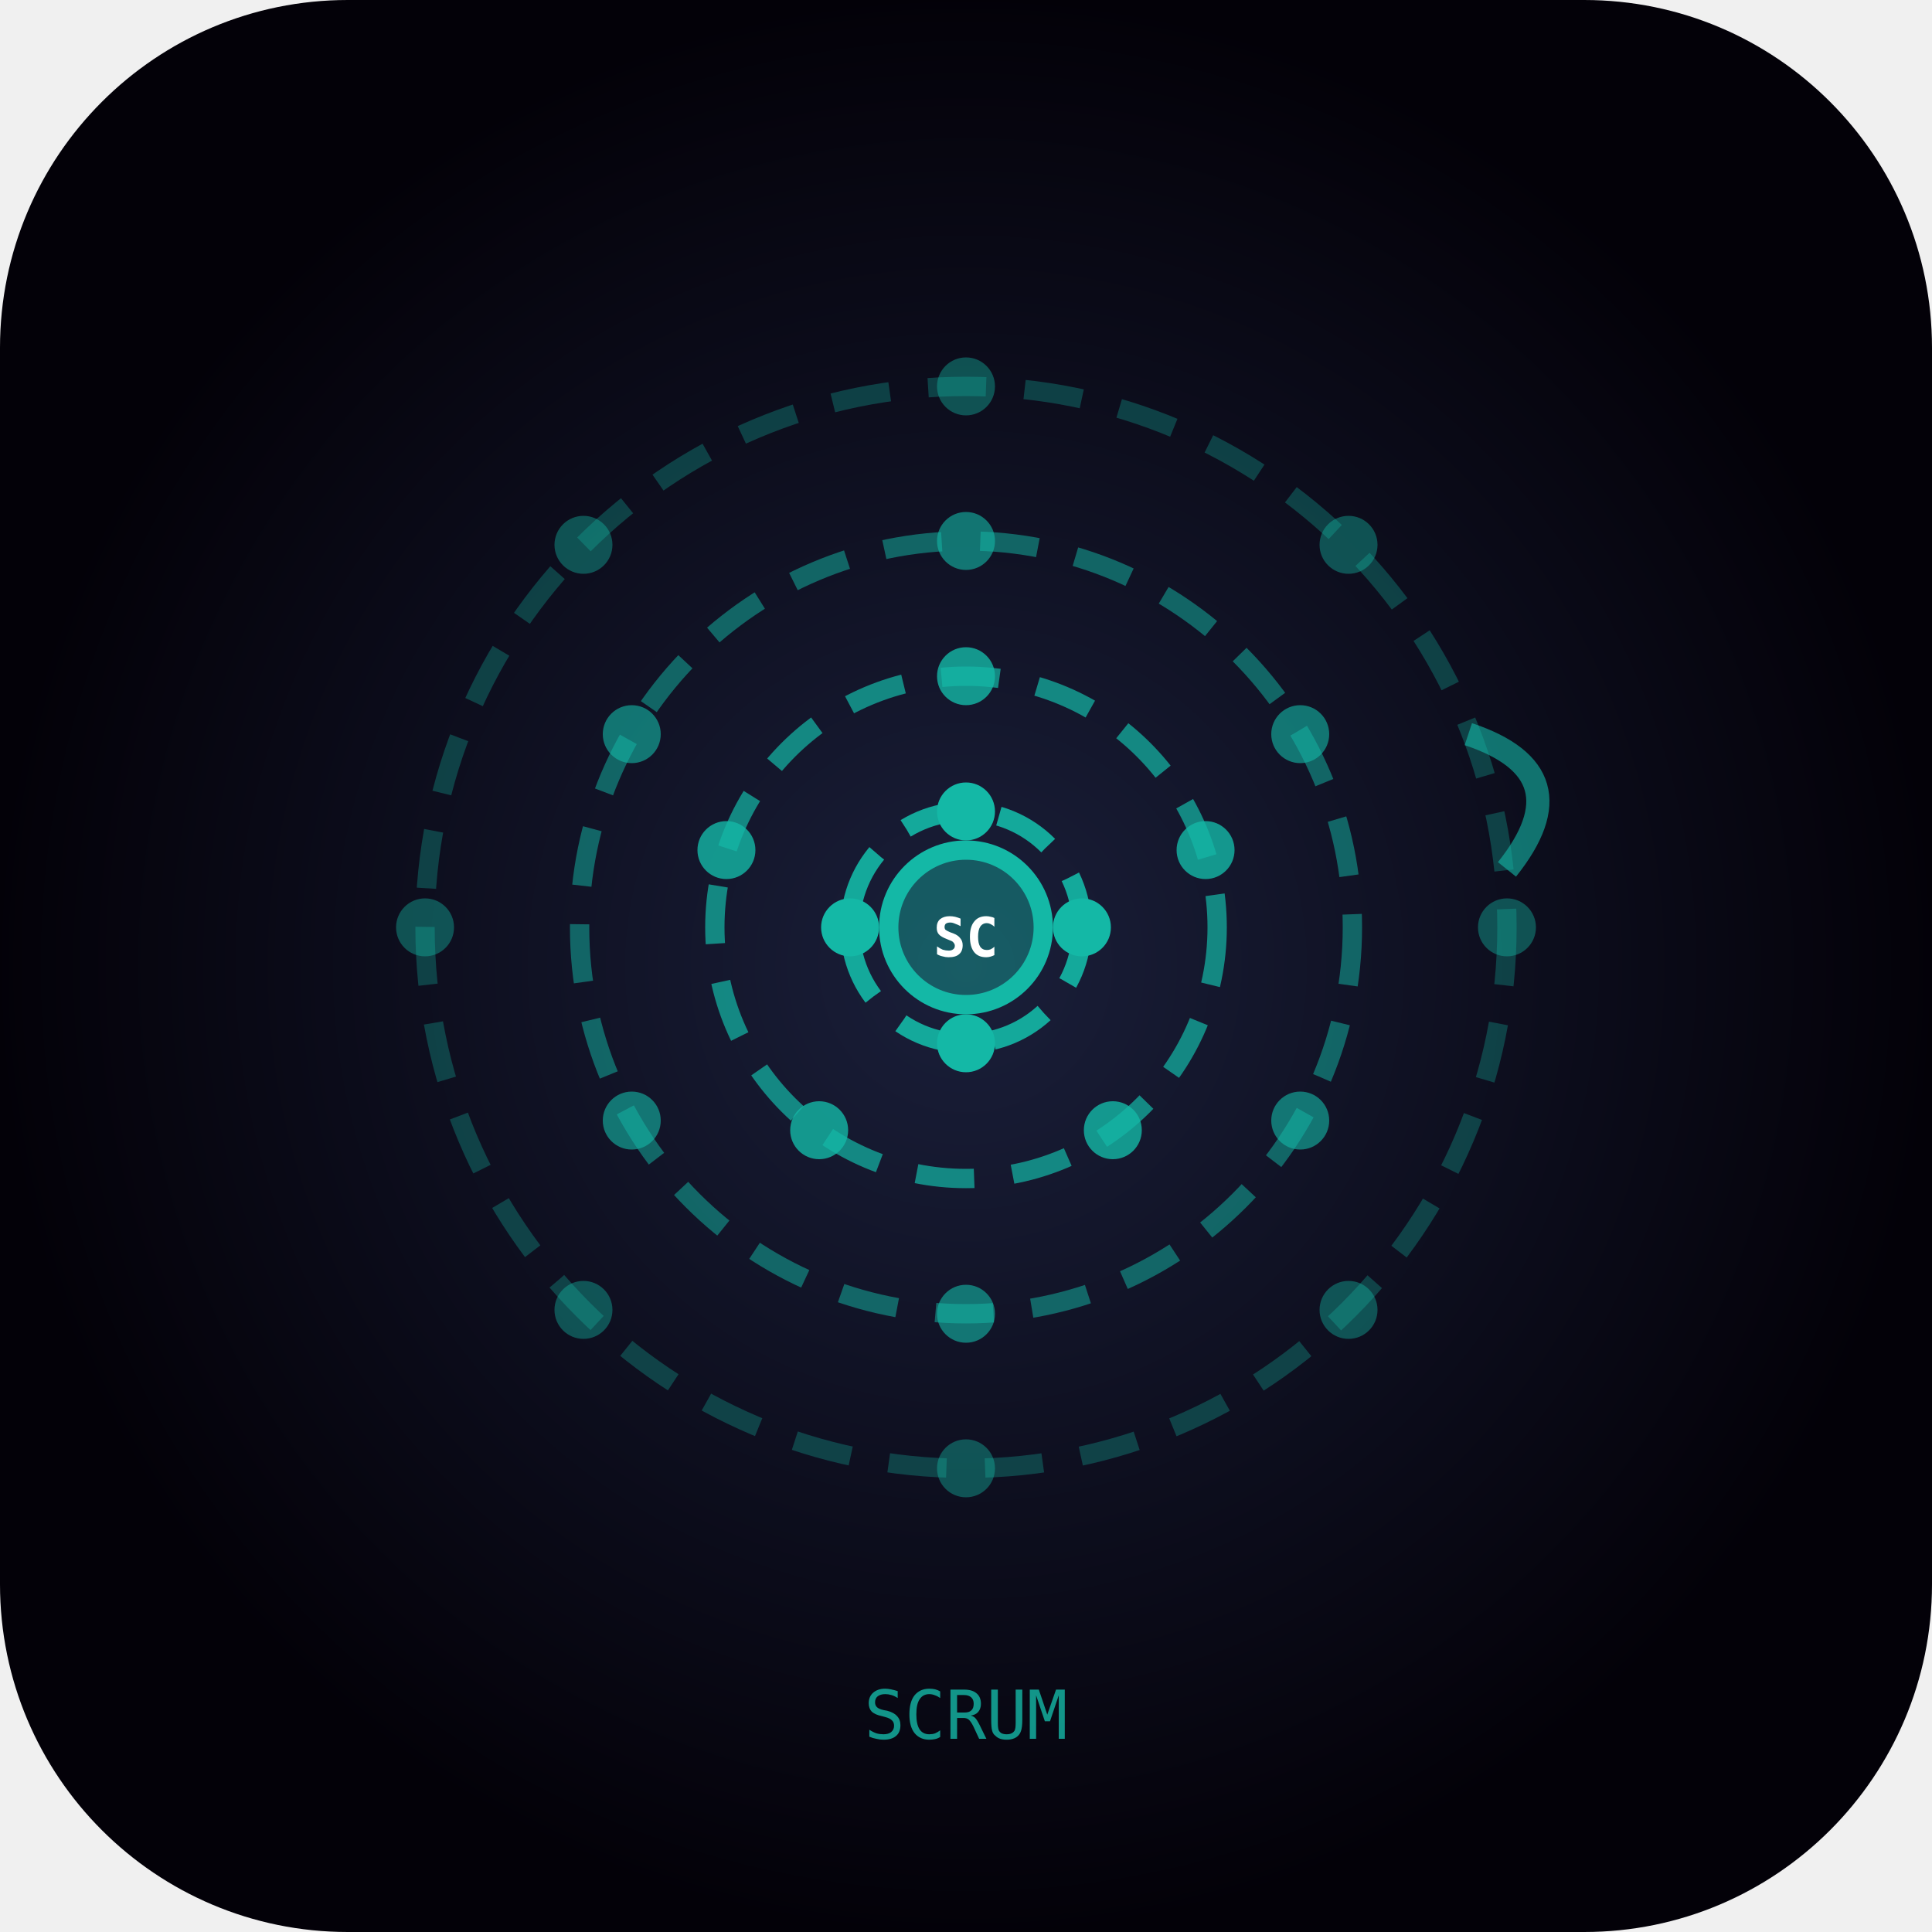
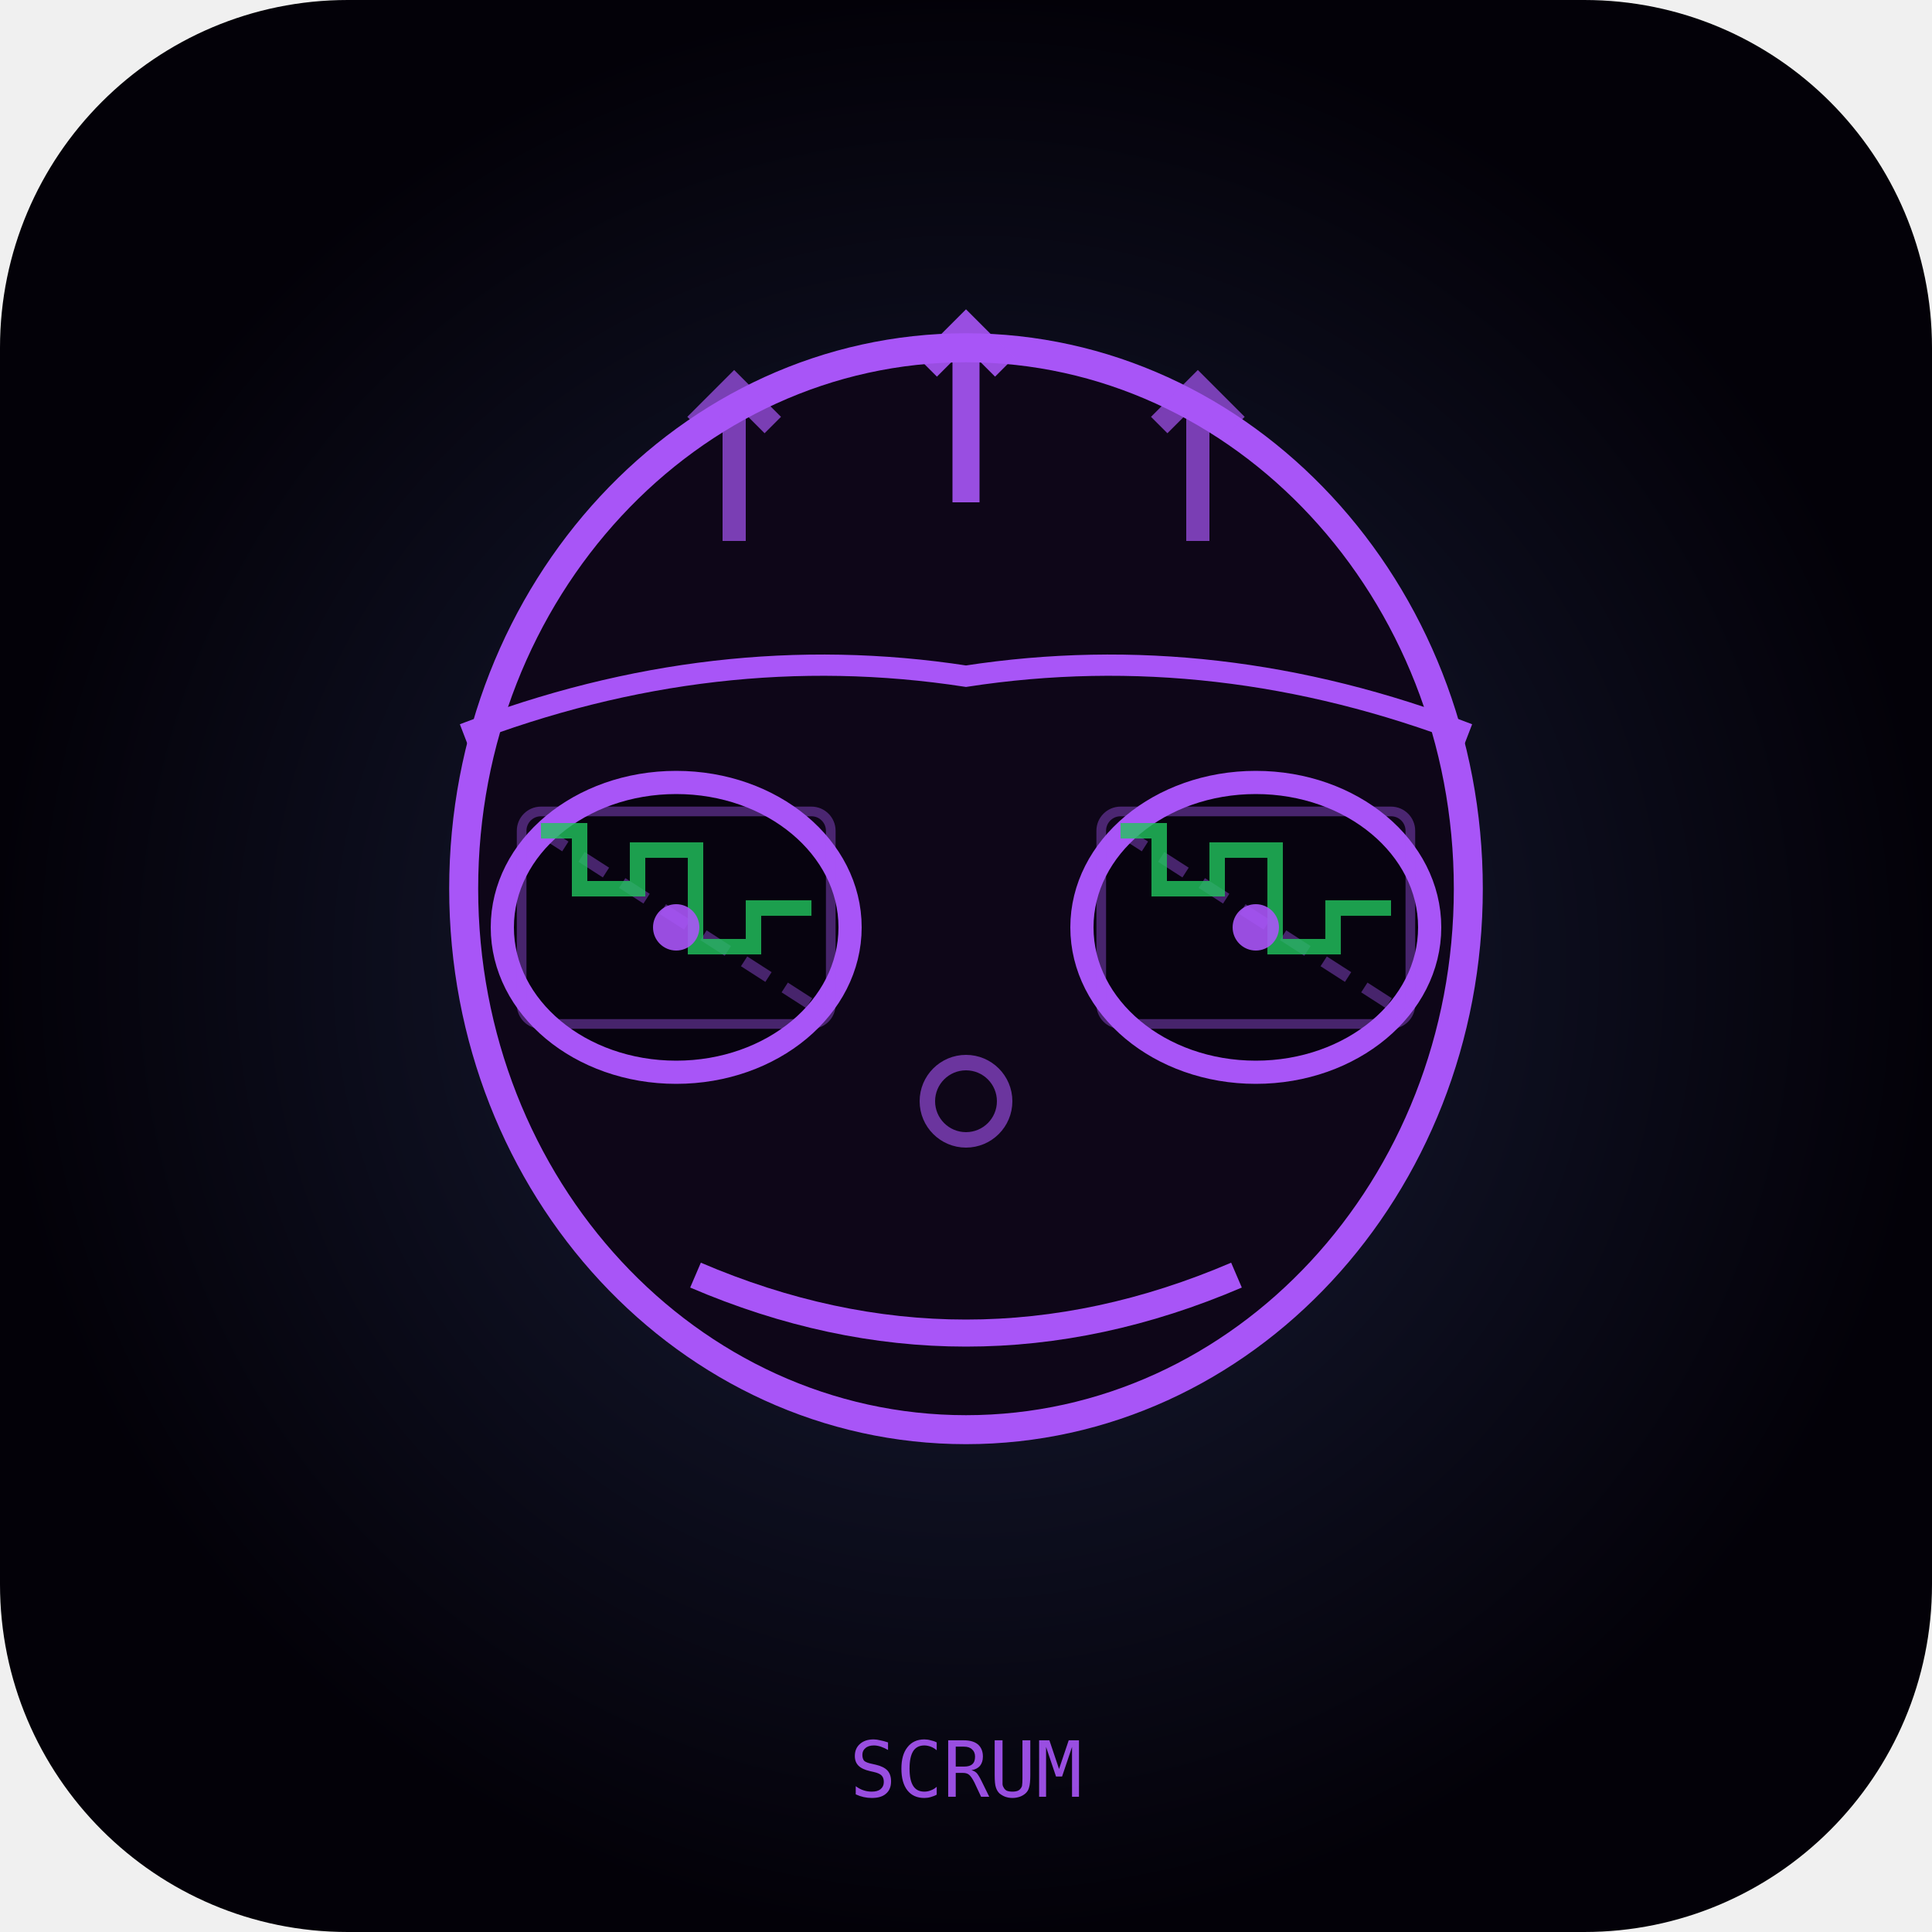
<svg xmlns="http://www.w3.org/2000/svg" viewBox="0 0 100 100" width="200" height="200">
  <defs>
    <radialGradient id="bg" cx="50%" cy="50%" r="50%">
      <stop offset="0%" stop-color="#1a1f3a" />
      <stop offset="100%" stop-color="#030108" />
    </radialGradient>
  </defs>
  <rect width="100" height="100" rx="18" fill="url(#bg)" />
-   <circle cx="50" cy="48" r="28" fill="none" stroke="#14B8A6" stroke-width="1" opacity="0.3" stroke-dasharray="3,2" />
-   <circle cx="50.0" cy="20.0" r="1.5" fill="#14B8A6" opacity="0.4" />
-   <circle cx="69.8" cy="28.2" r="1.5" fill="#14B8A6" opacity="0.4" />
-   <circle cx="78.0" cy="48.0" r="1.5" fill="#14B8A6" opacity="0.4" />
-   <circle cx="69.8" cy="67.8" r="1.5" fill="#14B8A6" opacity="0.4" />
-   <circle cx="50.0" cy="76.0" r="1.5" fill="#14B8A6" opacity="0.4" />
-   <circle cx="30.2" cy="67.8" r="1.5" fill="#14B8A6" opacity="0.4" />
-   <circle cx="22.0" cy="48.0" r="1.5" fill="#14B8A6" opacity="0.4" />
-   <circle cx="30.2" cy="28.2" r="1.5" fill="#14B8A6" opacity="0.4" />
-   <circle cx="50" cy="48" r="20" fill="none" stroke="#14B8A6" stroke-width="1" opacity="0.5" stroke-dasharray="3,2" />
-   <circle cx="50.0" cy="28.0" r="1.5" fill="#14B8A6" opacity="0.6" />
-   <circle cx="67.3" cy="38.0" r="1.5" fill="#14B8A6" opacity="0.6" />
-   <circle cx="67.3" cy="58.0" r="1.5" fill="#14B8A6" opacity="0.6" />
-   <circle cx="50.0" cy="68.0" r="1.5" fill="#14B8A6" opacity="0.6" />
-   <circle cx="32.7" cy="58.0" r="1.5" fill="#14B8A6" opacity="0.6" />
-   <circle cx="32.7" cy="38.0" r="1.5" fill="#14B8A6" opacity="0.6" />
-   <circle cx="50" cy="48" r="13" fill="none" stroke="#14B8A6" stroke-width="1" opacity="0.7" stroke-dasharray="3,2" />
-   <circle cx="50.0" cy="35.0" r="1.5" fill="#14B8A6" opacity="0.8" />
-   <circle cx="62.4" cy="44.0" r="1.5" fill="#14B8A6" opacity="0.8" />
-   <circle cx="57.6" cy="58.5" r="1.5" fill="#14B8A6" opacity="0.8" />
-   <circle cx="42.4" cy="58.5" r="1.5" fill="#14B8A6" opacity="0.8" />
-   <circle cx="37.6" cy="44.0" r="1.5" fill="#14B8A6" opacity="0.8" />
-   <circle cx="50" cy="48" r="6" fill="none" stroke="#14B8A6" stroke-width="1" opacity="0.9" stroke-dasharray="3,2" />
-   <circle cx="50.0" cy="42.0" r="1.5" fill="#14B8A6" opacity="1" />
-   <circle cx="56.0" cy="48.0" r="1.5" fill="#14B8A6" opacity="1" />
-   <circle cx="50.0" cy="54.0" r="1.5" fill="#14B8A6" opacity="1" />
-   <circle cx="44.0" cy="48.0" r="1.5" fill="#14B8A6" opacity="1" />
-   <circle cx="50" cy="48" r="4" fill="rgba(20,184,166,0.4)" stroke="#14B8A6" stroke-width="1" />
-   <text x="50" y="49.5" text-anchor="middle" font-family="monospace" font-size="2.8" fill="white" font-weight="bold">SC</text>
-   <path d="M78,45 Q82,40 76,38" stroke="#14B8A6" stroke-width="1.2" fill="none" opacity="0.6" />
-   <text x="50" y="90" text-anchor="middle" font-family="monospace" font-size="3.5" fill="#14B8A6" opacity="0.8">SCRUM</text>
+   <ellipse cx="50" cy="46" rx="26" ry="28" fill="#0e0618" stroke="#a855f7" stroke-width="1.5" />
+   <path d="M38,28 L38,20 M36,22 L38,20 L40,22" stroke="#a855f7" stroke-width="1.2" fill="none" opacity="0.7" />
+   <path d="M50,26 L50,17 M48,19 L50,17 L52,19" stroke="#a855f7" stroke-width="1.4" fill="none" opacity="0.9" />
+   <path d="M62,28 L62,20 M60,22 L62,20 L64,22" stroke="#a855f7" stroke-width="1.2" fill="none" opacity="0.7" />
+   <path d="M24,38 Q37,33 50,35 Q63,33 76,38" fill="none" stroke="#a855f7" stroke-width="1.1" />
+   <ellipse cx="35" cy="48" rx="9" ry="7.5" fill="#07030f" stroke="#a855f7" stroke-width="1.2" />
+   <rect x="27" y="42" width="16" height="11" rx="1" fill="none" stroke="#a855f7" stroke-width="0.5" opacity="0.4" />
+   <line x1="28" y1="43" x2="42" y2="52" stroke="#a855f7" stroke-width="0.6" opacity="0.4" stroke-dasharray="1.5,1" />
+   <polyline points="28,43 30,43 30,46 33,46 33,44 36,44 36,49 39,49 39,47 42,47" stroke="#22c55e" stroke-width="0.8" fill="none" opacity="0.8" />
+   <circle cx="35" cy="48" r="1.2" fill="#a855f7" opacity="0.9" />
+   <ellipse cx="65" cy="48" rx="9" ry="7.5" fill="#07030f" stroke="#a855f7" stroke-width="1.2" />
+   <rect x="57" y="42" width="16" height="11" rx="1" fill="none" stroke="#a855f7" stroke-width="0.5" opacity="0.4" />
+   <line x1="58" y1="43" x2="72" y2="52" stroke="#a855f7" stroke-width="0.6" opacity="0.4" stroke-dasharray="1.5,1" />
+   <polyline points="58,43 60,43 60,46 63,46 63,44 66,44 66,49 69,49 69,47 72,47" stroke="#22c55e" stroke-width="0.8" fill="none" opacity="0.8" />
+   <circle cx="65" cy="48" r="1.2" fill="#a855f7" opacity="0.9" />
+   <circle cx="50" cy="57" r="2" fill="none" stroke="#a855f7" stroke-width="0.8" opacity="0.6" />
+   <path d="M36,66 Q50,72 64,66" stroke="#a855f7" stroke-width="1.4" fill="none" />
+   <text x="50" y="93" text-anchor="middle" font-family="monospace" font-size="4" fill="#a855f7" opacity="0.9">SCRUM</text>
</svg>
